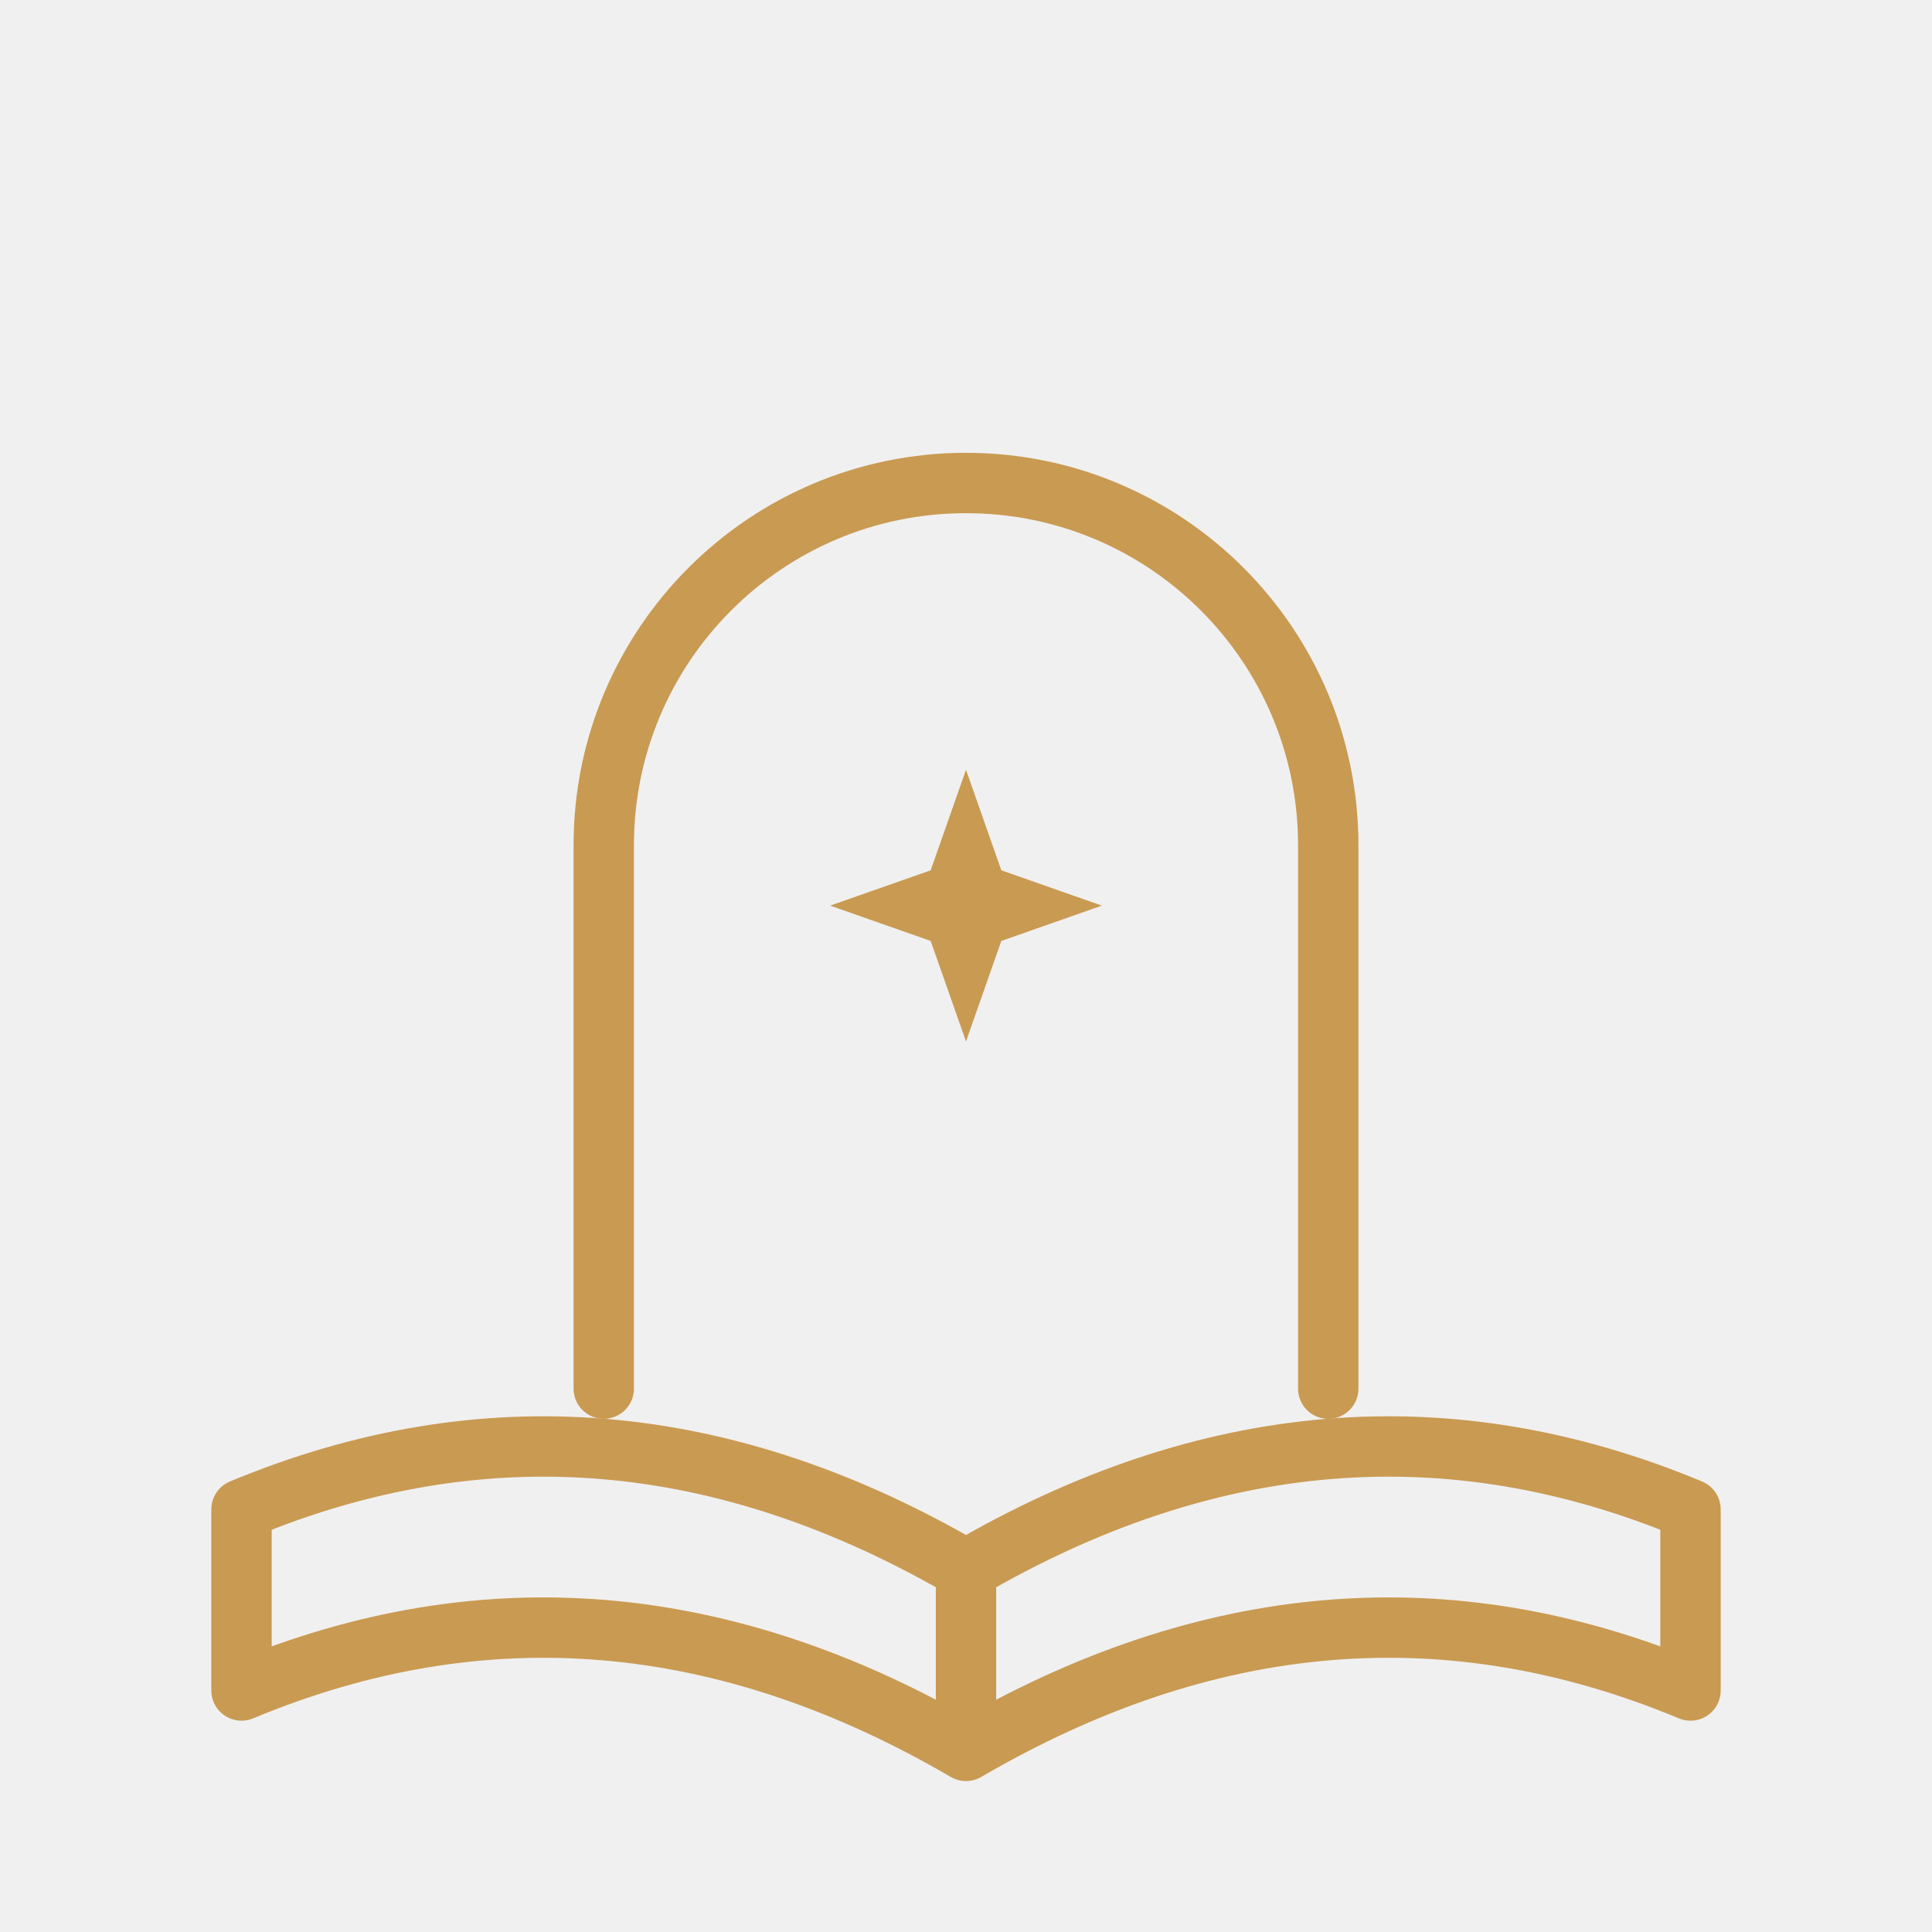
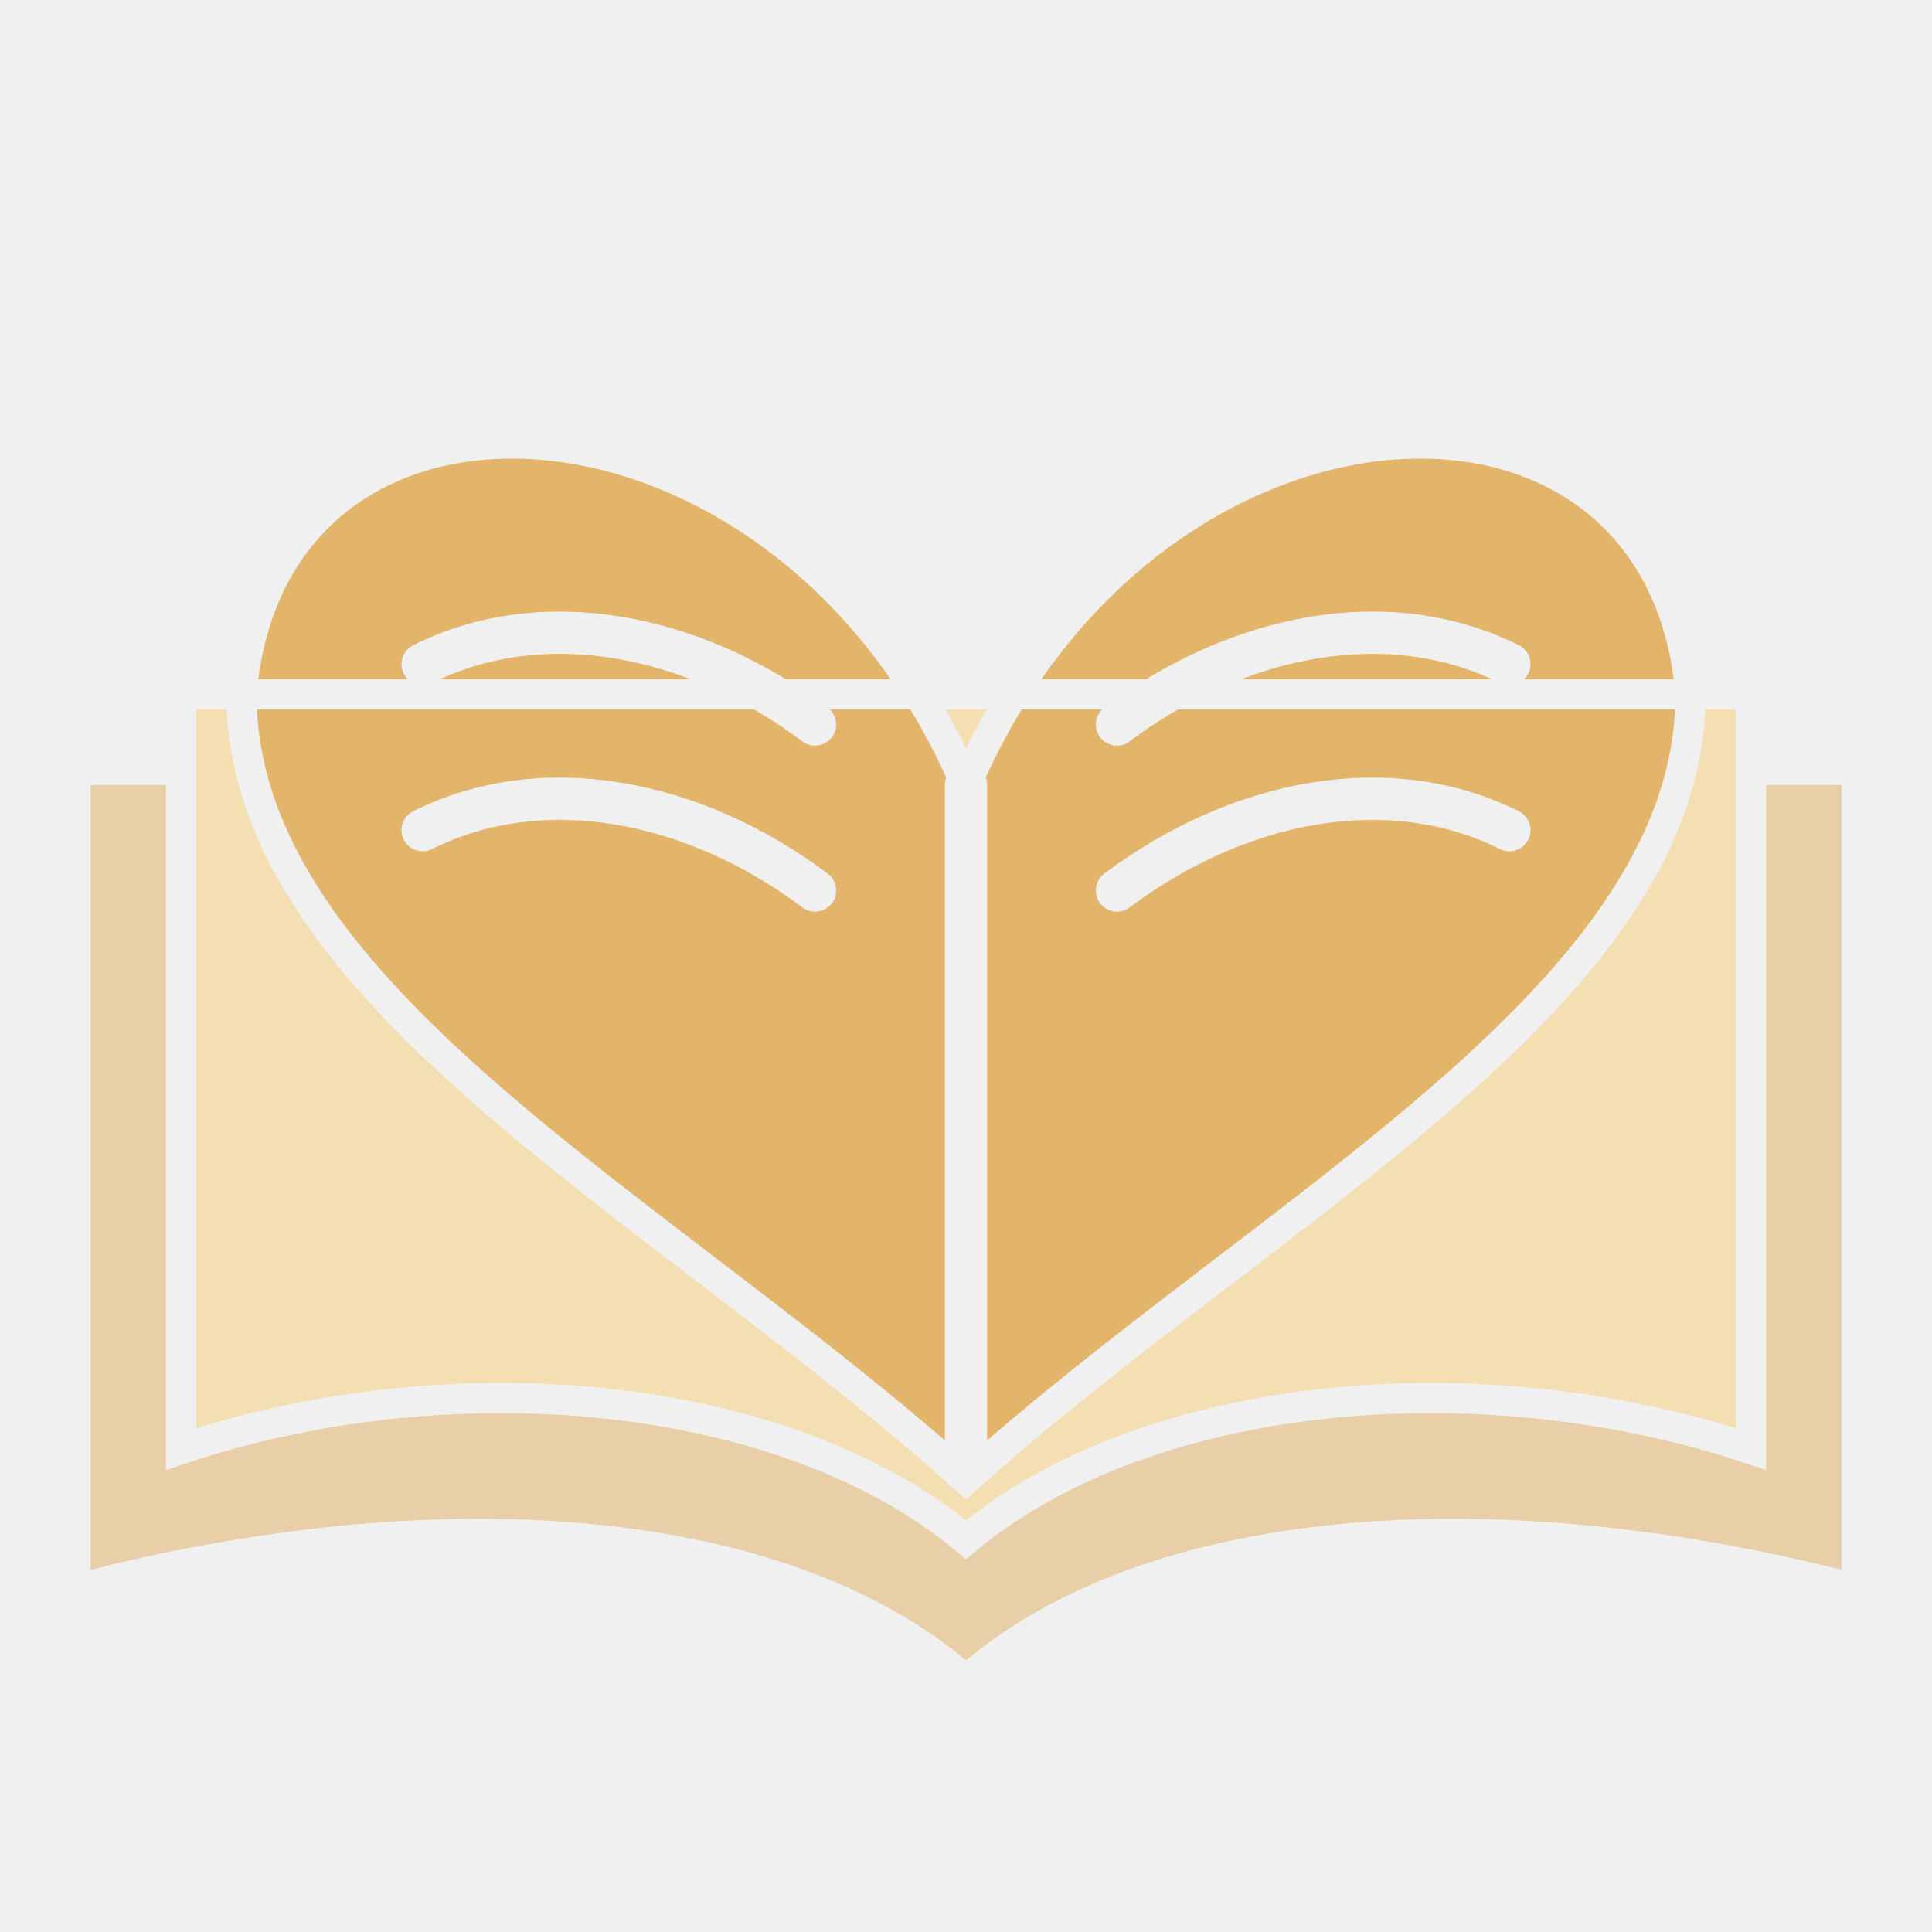
- <svg xmlns="http://www.w3.org/2000/svg" viewBox="0 0 64 64" width="512" height="512" style="color:#c99a52" color="#c99a52">
-   <path d="M20 46 V28 a12 12 0 0 1 24 0 V46" fill="none" stroke="#c99a52" stroke-width="2" stroke-linecap="round" />
-   <path d="M32 25.5 l1.17 3.33 3.33 1.17 -3.33 1.17 -1.17 3.33 -1.17 -3.33 -3.33 -1.17 3.33 -1.17z" fill="#c99a52" />
-   <path d="M8 50 q12 -5 24 2 q12 -7 24 -2 M8 50 v6 q12 -5 24 2 q12 -7 24 -2 v-6 M32 52 v6" fill="none" stroke="#c99a52" stroke-width="2" stroke-linejoin="round" stroke-linecap="round" />
+ <svg xmlns="http://www.w3.org/2000/svg" viewBox="0 0 64 64" width="512" height="512">
+   <defs>
+     <mask id="cut">
+       <rect width="64" height="64" fill="#fff" />
+       <path d="M32 26 V48 M14 22 C18 20 23 21 27 24 M14 27.5 C18 25.5 23 26.5 27 29.5 M50 22 C46 20 41 21 37 24 M50 27.5 C46 25.5 41 26.5 37 29.5" fill="none" stroke="#000" stroke-width="1.4" stroke-linecap="round" />
+       <path d="M32 26 C26 12 9 11 8 23 C8 33 22 40 32 49 C42 40 56 33 56 23 C55 11 38 12 32 26 Z" fill="none" stroke="#000" stroke-width="1" />
+       <path d="M6 23 V48 C15 45 26 46 32 51 C38 46 49 45 58 48 V23 Z" fill="none" stroke="#000" stroke-width="1" />
+     </mask>
+   </defs>
+   <g mask="url(#cut)" fill="#e2b56b">
+     <path d="M3 26 V52 C15 49 26 50 32 55 C38 50 49 49 61 52 V26 Z" opacity=".55" />
+     <path d="M6 23 V48 C15 45 26 46 32 51 C38 46 49 45 58 48 V23 Z" fill="#f4dfb3" />
+     <path d="M32 26 C26 12 9 11 8 23 C8 33 22 40 32 49 C42 40 56 33 56 23 C55 11 38 12 32 26 Z" />
+   </g>
</svg>
